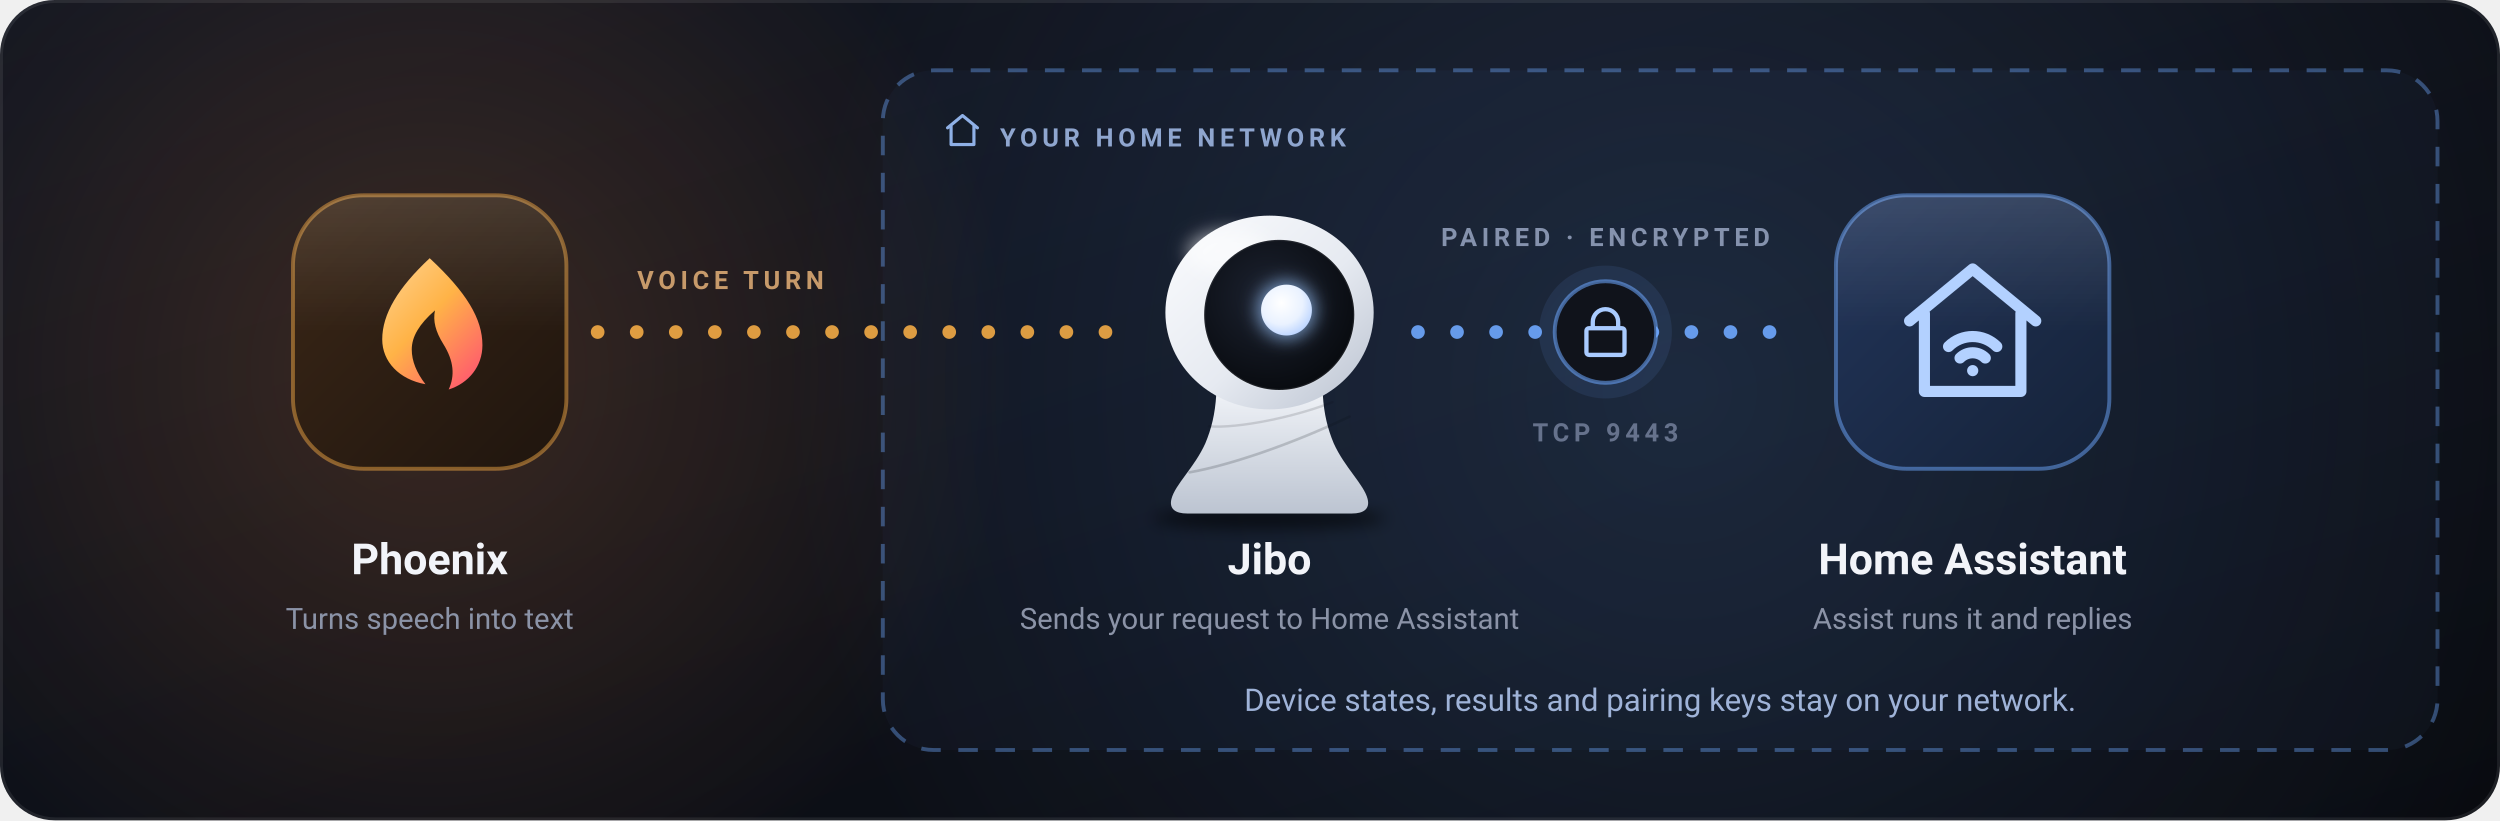
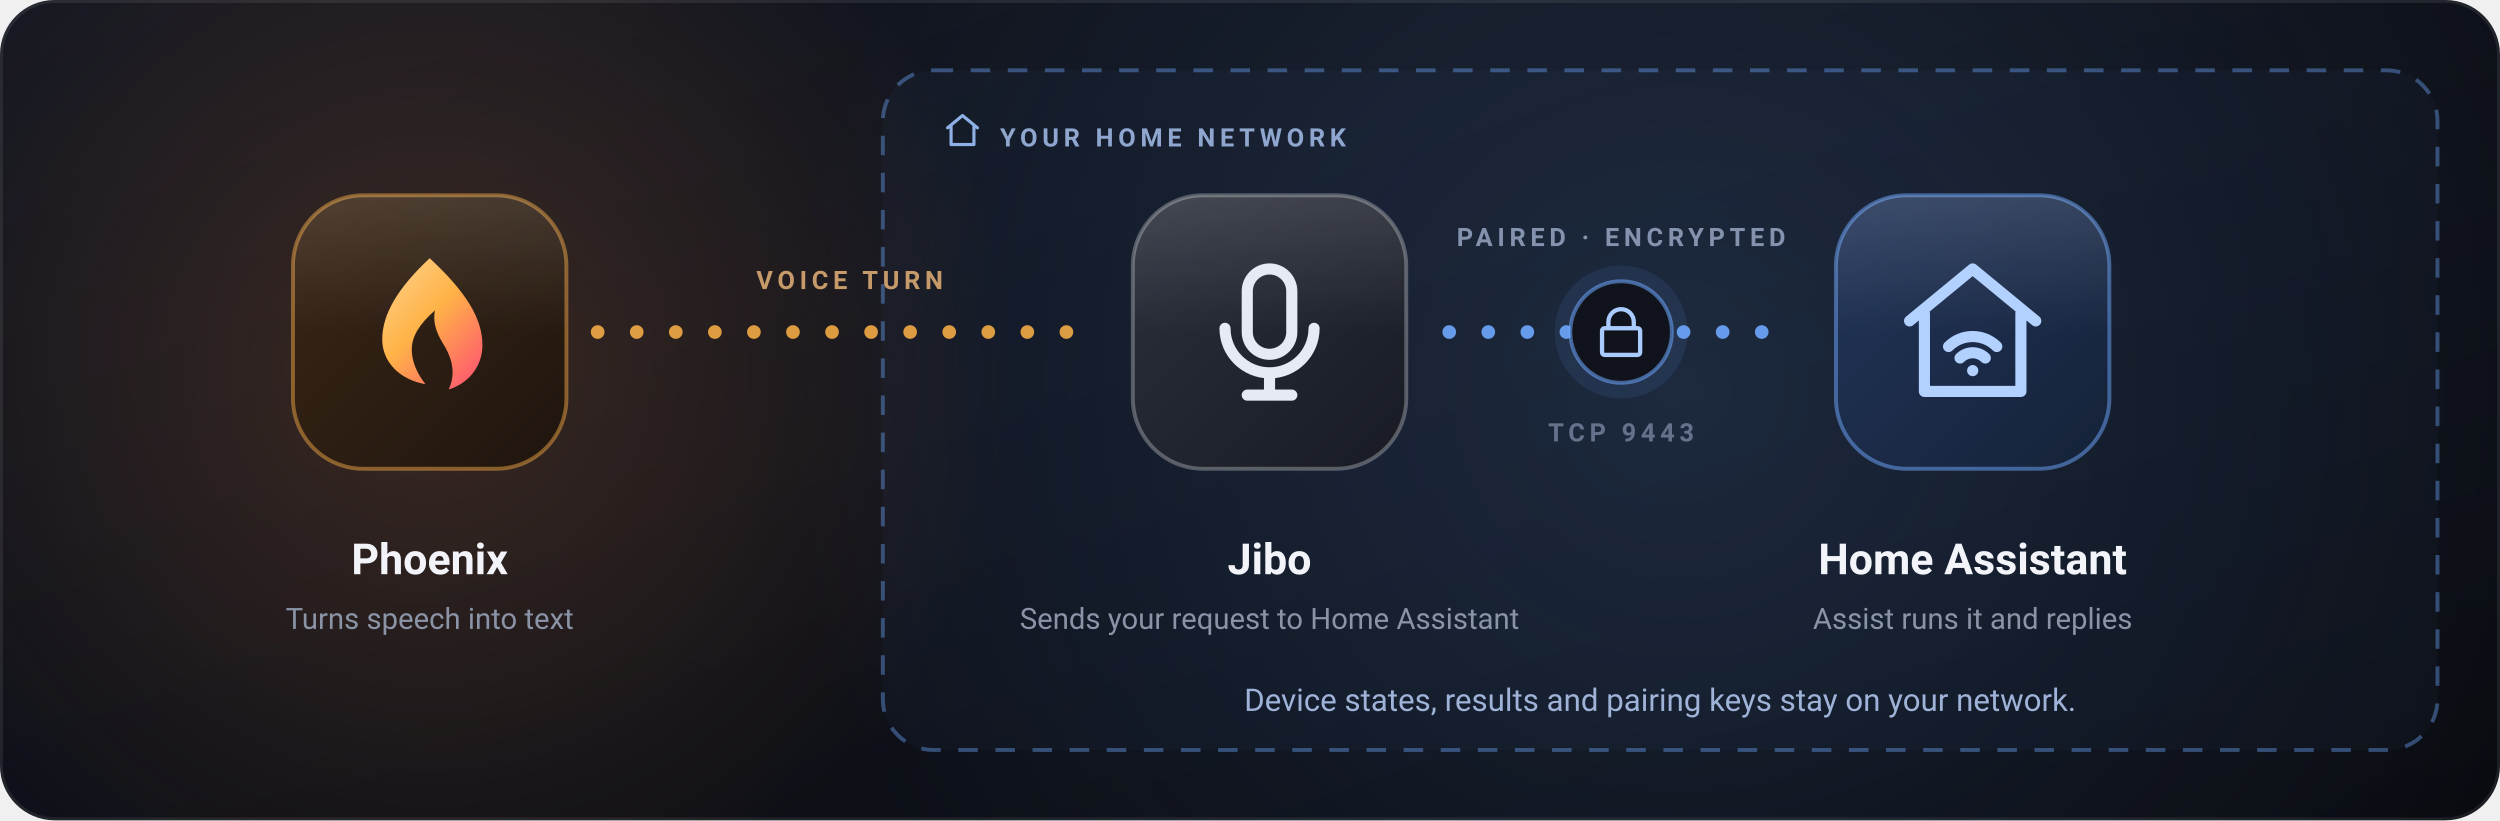
<svg xmlns="http://www.w3.org/2000/svg" width="1280" height="420" viewBox="0 0 1280 420" role="img" aria-labelledby="title desc">
  <style>
    .t { font-family: -apple-system, BlinkMacSystemFont, "Segoe UI", Roboto, "Helvetica Neue", Arial, sans-serif; }
    .flow { animation: flow 1.1s linear infinite; }
    .flow-warm { animation: flow-warm 1.3s linear infinite; }
-     .eye { transform-box: fill-box; transform-origin: center; animation: blink 6.5s infinite; }
    @keyframes flow { to { stroke-dashoffset: -20; } }
    @keyframes flow-warm { to { stroke-dashoffset: -20; } }
-     @keyframes blink { 0%, 93%, 100% { transform: scaleY(1); } 95% { transform: scaleY(.12); } 97% { transform: scaleY(1); } }
-     @media (prefers-reduced-motion: reduce) { .flow, .flow-warm, .eye { animation: none; } }
+     @media (prefers-reduced-motion: reduce) { .flow, .flow-warm { animation: none; } }
  </style>
  <defs>
    <clipPath id="card">
      <rect width="1280" height="420" rx="28" />
    </clipPath>
    <linearGradient id="bg" x1="0" y1="0" x2="1" y2="1">
      <stop offset="0" stop-color="#131722" />
      <stop offset="1" stop-color="#090b10" />
    </linearGradient>
    <radialGradient id="warm" gradientUnits="userSpaceOnUse" cx="220" cy="190" r="300">
      <stop offset="0" stop-color="#ff8c3c" stop-opacity=".18" />
      <stop offset="1" stop-color="#ff8c3c" stop-opacity="0" />
    </radialGradient>
    <radialGradient id="cool" gradientUnits="userSpaceOnUse" cx="860" cy="200" r="460">
      <stop offset="0" stop-color="#6ea8fe" stop-opacity=".14" />
      <stop offset="1" stop-color="#6ea8fe" stop-opacity="0" />
    </radialGradient>
    <linearGradient id="flame" x1=".1" y1="0" x2=".9" y2="1">
      <stop offset="0" stop-color="#ffd08a" />
      <stop offset=".45" stop-color="#ffb347" />
      <stop offset="1" stop-color="#ff5470" />
    </linearGradient>
    <linearGradient id="phoenixFill" x1="0" y1="0" x2="1" y2="1">
      <stop offset="0" stop-color="#3b2717" />
      <stop offset="1" stop-color="#1f150e" />
    </linearGradient>
+     <linearGradient id="jiboFill" x1="0" y1="0" x2="1" y2="1">
+       <stop offset="0" stop-color="#2b303c" />
+       <stop offset="1" stop-color="#181b23" />
+     </linearGradient>
    <linearGradient id="haFill" x1="0" y1="0" x2="1" y2="1">
      <stop offset="0" stop-color="#22355a" />
      <stop offset="1" stop-color="#152238" />
    </linearGradient>
    <linearGradient id="sheen" x1="0" y1="0" x2="0" y2="1">
      <stop offset="0" stop-color="#fff" stop-opacity=".12" />
      <stop offset=".5" stop-color="#fff" stop-opacity="0" />
    </linearGradient>
-     <linearGradient id="shell" x1="0" y1="0" x2="1" y2="1">
-       <stop offset="0" stop-color="#fbfcfe" />
-       <stop offset=".55" stop-color="#e6eaf1" />
-       <stop offset="1" stop-color="#b9c1cf" />
-     </linearGradient>
-     <linearGradient id="body" x1="0" y1="0" x2="0" y2="1">
-       <stop offset="0" stop-color="#eef1f6" />
-       <stop offset="1" stop-color="#bcc4d1" />
-     </linearGradient>
-     <radialGradient id="face" cx=".42" cy=".38" r=".75">
-       <stop offset="0" stop-color="#1c2230" />
-       <stop offset="1" stop-color="#05070a" />
-     </radialGradient>
-     <radialGradient id="eyeFill" cx=".4" cy=".36" r=".7">
-       <stop offset="0" stop-color="#ffffff" />
-       <stop offset=".6" stop-color="#eaf2ff" />
-       <stop offset="1" stop-color="#b8d2ff" />
-     </radialGradient>
-     <filter id="soft" x="-50%" y="-50%" width="200%" height="200%">
-       <feGaussianBlur stdDeviation="7" />
-     </filter>
-     <filter id="shadow" x="-30%" y="-200%" width="160%" height="500%">
-       <feGaussianBlur stdDeviation="6" />
-     </filter>
  </defs>
  <g clip-path="url(#card)" class="t">
    <rect width="1280" height="420" fill="url(#bg)" />
    <rect width="1280" height="420" fill="url(#warm)" />
    <rect width="1280" height="420" fill="url(#cool)" />
    <rect x="452" y="36" width="796" height="348" rx="26" fill="#6ea8fe" fill-opacity=".035" stroke="#6ea8fe" stroke-opacity=".4" stroke-width="2" stroke-dasharray="10 9" />
    <path transform="translate(482 56) scale(.9)" d="M3.5 10.5 12 3.5l8.5 7M5.5 9.5V20h13V9.5" fill="none" stroke="#8fb0e6" stroke-width="1.8" stroke-linecap="round" stroke-linejoin="round" />
    <text x="512" y="75" font-size="13" font-weight="650" letter-spacing="2.4" fill="#8fa6cf">YOUR HOME NETWORK</text>
    <text x="850" y="364" text-anchor="middle" font-size="16" fill="#9fb3d8">Device states, results and pairing keys stay on your network.</text>
    <rect x="150" y="100" width="140" height="140" rx="36" fill="url(#phoenixFill)" stroke="#ffb347" stroke-opacity=".45" stroke-width="2" />
    <rect x="150" y="100" width="140" height="140" rx="36" fill="url(#sheen)" />
    <path transform="translate(176.8 126.8) scale(2.7)" fill="url(#flame)" d="M16 2c7 6.5 10 11.5 10 16.5 0 4-2.6 7.2-6.4 8.4 1.2-2.6 1-5.4-1-8.6-1.5-2.4-2-4.4-1.6-6.4-3 2.6-4.4 5-4.4 7.4 0 2.2.9 4.4 2.6 6.6C10.2 25 7 21.6 7 17.4 7 12.6 10 7.6 16 2Z" />
    <text x="220" y="294" text-anchor="middle" font-size="22" font-weight="650" fill="#f2f4f9">Phoenix</text>
    <text x="220" y="322" text-anchor="middle" font-size="15" fill="#8b93a7">Turns speech into text</text>
-     <line class="flow-warm" x1="306" y1="170" x2="578" y2="170" stroke="#ffb347" stroke-opacity=".85" stroke-width="7" stroke-linecap="round" stroke-dasharray="0 20" />
-     <text x="374" y="148" text-anchor="middle" font-size="13" font-weight="650" letter-spacing="2.4" fill="#c79a6a">VOICE TURN</text>
-     <g transform="translate(414.4 55.84) scale(.62)">
-       <ellipse cx="380" cy="338" rx="96" ry="9" fill="#000" opacity=".55" filter="url(#shadow)" />
-       <path d="M336 236c-1 16-4 28-9 40-9 20-25 34-28 46-2 8 3 12 13 12h136c10 0 15-4 13-12-3-12-19-26-28-46-5-12-8-24-9-40Z" fill="url(#body)" />
-       <path d="M314 300c34-6 86-24 132-46" fill="none" stroke="#0b0e14" stroke-opacity=".18" stroke-width="2.2" stroke-linecap="round" />
-       <path d="M330 262c24 2 72-8 102-20" fill="none" stroke="#0b0e14" stroke-opacity=".14" stroke-width="2" stroke-linecap="round" />
-       <ellipse cx="380" cy="168" rx="86" ry="80" fill="url(#shell)" />
-       <ellipse cx="346" cy="118" rx="34" ry="18" fill="#fff" opacity=".55" filter="url(#soft)" />
-       <circle cx="388" cy="170" r="62" fill="url(#face)" />
-       <circle cx="388" cy="170" r="62" fill="none" stroke="#fff" stroke-opacity=".08" stroke-width="2" />
-       <g class="eye">
-         <circle cx="394" cy="166" r="24" fill="#9cc8ff" opacity=".7" filter="url(#soft)" />
-         <circle cx="394" cy="166" r="21" fill="url(#eyeFill)" />
-       </g>
-     </g>
+     <line class="flow-warm" x1="306" y1="170" x2="564" y2="170" stroke="#ffb347" stroke-opacity=".85" stroke-width="7" stroke-linecap="round" stroke-dasharray="0 20" />
+     <text x="435" y="148" text-anchor="middle" font-size="13" font-weight="650" letter-spacing="2.4" fill="#c79a6a">VOICE TURN</text>
+     <rect x="580" y="100" width="140" height="140" rx="36" fill="url(#jiboFill)" stroke="#ffffff" stroke-opacity=".28" stroke-width="2" />
+     <rect x="580" y="100" width="140" height="140" rx="36" fill="url(#sheen)" />
+     <path transform="translate(604.4 124.4) scale(3.8)" d="M12 3.5a3 3 0 0 0-3 3v5.5a3 3 0 0 0 6 0V6.5a3 3 0 0 0-3-3ZM6 11.5a6 6 0 0 0 12 0M12 17.5v3M9 20.5h6" fill="none" stroke="#e6eaf2" stroke-width="1.5" stroke-linecap="round" stroke-linejoin="round" />
    <text x="650" y="294" text-anchor="middle" font-size="22" font-weight="650" fill="#f2f4f9">Jibo</text>
    <text x="650" y="322" text-anchor="middle" font-size="15" fill="#8b93a7">Sends your request to Home Assistant</text>
-     <line class="flow" x1="726" y1="170" x2="918" y2="170" stroke="#6ea8fe" stroke-opacity=".9" stroke-width="7" stroke-linecap="round" stroke-dasharray="0 20" />
-     <circle cx="822" cy="170" r="34" fill="#6ea8fe" fill-opacity=".1" />
-     <circle cx="822" cy="170" r="26" fill="#10131b" stroke="#6ea8fe" stroke-opacity=".55" stroke-width="2" />
-     <path transform="translate(806.4 154.4) scale(1.3)" d="M7 10.5V8a5 5 0 0 1 10 0v2.5M5.5 10.5h13a1 1 0 0 1 1 1V20a1 1 0 0 1-1 1h-13a1 1 0 0 1-1-1v-8.5a1 1 0 0 1 1-1Z" fill="none" stroke="#a9cbff" stroke-width="1.7" stroke-linecap="round" stroke-linejoin="round" />
-     <text x="822" y="126" text-anchor="middle" font-size="13" font-weight="650" letter-spacing="2.4" fill="#8592ad">PAIRED · ENCRYPTED</text>
-     <text x="822" y="226" text-anchor="middle" font-size="13" font-weight="650" letter-spacing="2.4" fill="#66728c">TCP 9443</text>
+     <line class="flow" x1="742" y1="170" x2="918" y2="170" stroke="#6ea8fe" stroke-opacity=".9" stroke-width="7" stroke-linecap="round" stroke-dasharray="0 20" />
+     <circle cx="830" cy="170" r="34" fill="#6ea8fe" fill-opacity=".1" />
+     <circle cx="830" cy="170" r="26" fill="#10131b" stroke="#6ea8fe" stroke-opacity=".55" stroke-width="2" />
+     <path transform="translate(814.4 154.4) scale(1.3)" d="M7 10.5V8a5 5 0 0 1 10 0v2.5M5.5 10.5h13a1 1 0 0 1 1 1V20a1 1 0 0 1-1 1h-13a1 1 0 0 1-1-1v-8.5a1 1 0 0 1 1-1Z" fill="none" stroke="#a9cbff" stroke-width="1.7" stroke-linecap="round" stroke-linejoin="round" />
+     <text x="830" y="126" text-anchor="middle" font-size="13" font-weight="650" letter-spacing="2.4" fill="#8592ad">PAIRED · ENCRYPTED</text>
+     <text x="830" y="226" text-anchor="middle" font-size="13" font-weight="650" letter-spacing="2.4" fill="#66728c">TCP 9443</text>
    <rect x="940" y="100" width="140" height="140" rx="36" fill="url(#haFill)" stroke="#6ea8fe" stroke-opacity=".5" stroke-width="2" />
    <rect x="940" y="100" width="140" height="140" rx="36" fill="url(#sheen)" />
    <path transform="translate(964.4 124.4) scale(3.8)" d="M3.5 10.5 12 3.5l8.5 7M5.5 9.5V20h13V9.5M12 17.2h.01M10.3 15.5a2.4 2.4 0 0 1 3.4 0M8.75 13.95a4.6 4.6 0 0 1 6.5 0" fill="none" stroke="#b3d1ff" stroke-width="1.5" stroke-linecap="round" stroke-linejoin="round" />
    <text x="1010" y="294" text-anchor="middle" font-size="22" font-weight="650" fill="#f2f4f9">Home Assistant</text>
    <text x="1010" y="322" text-anchor="middle" font-size="15" fill="#8b93a7">Assist runs it and replies</text>
  </g>
  <rect x=".75" y=".75" width="1278.5" height="418.5" rx="27.5" fill="none" stroke="#fff" stroke-opacity=".08" stroke-width="1.5" />
</svg>
